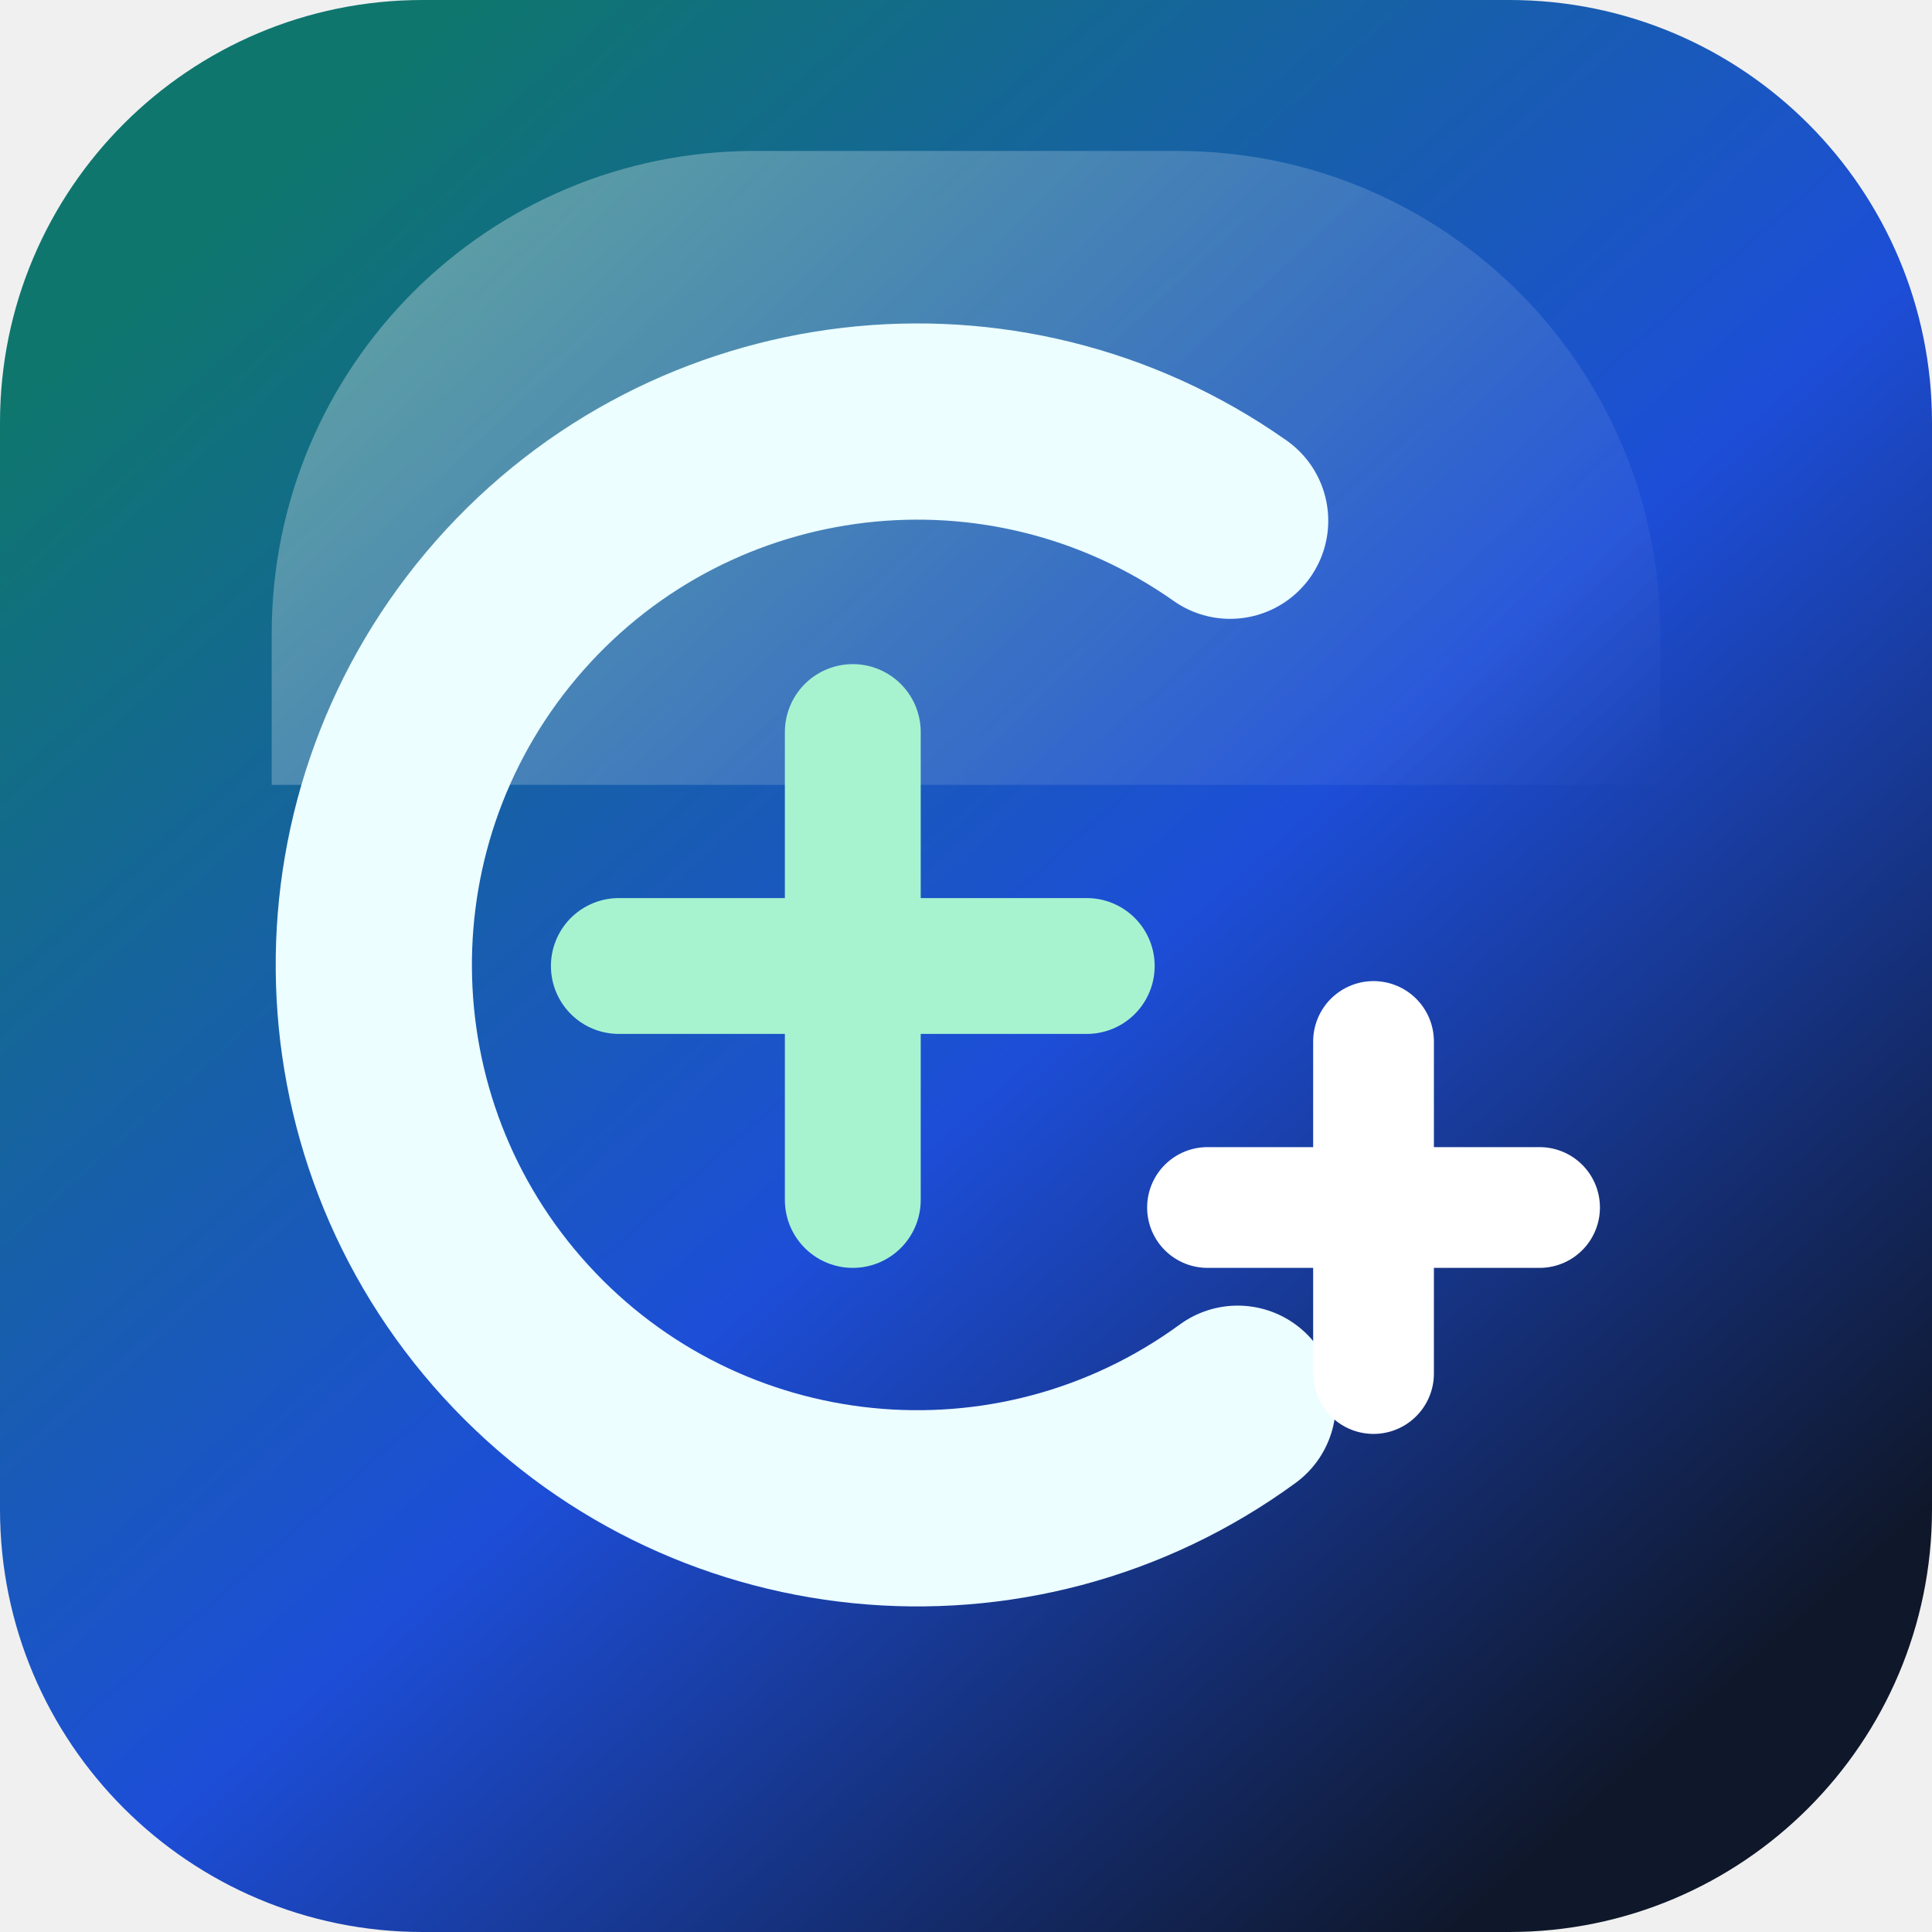
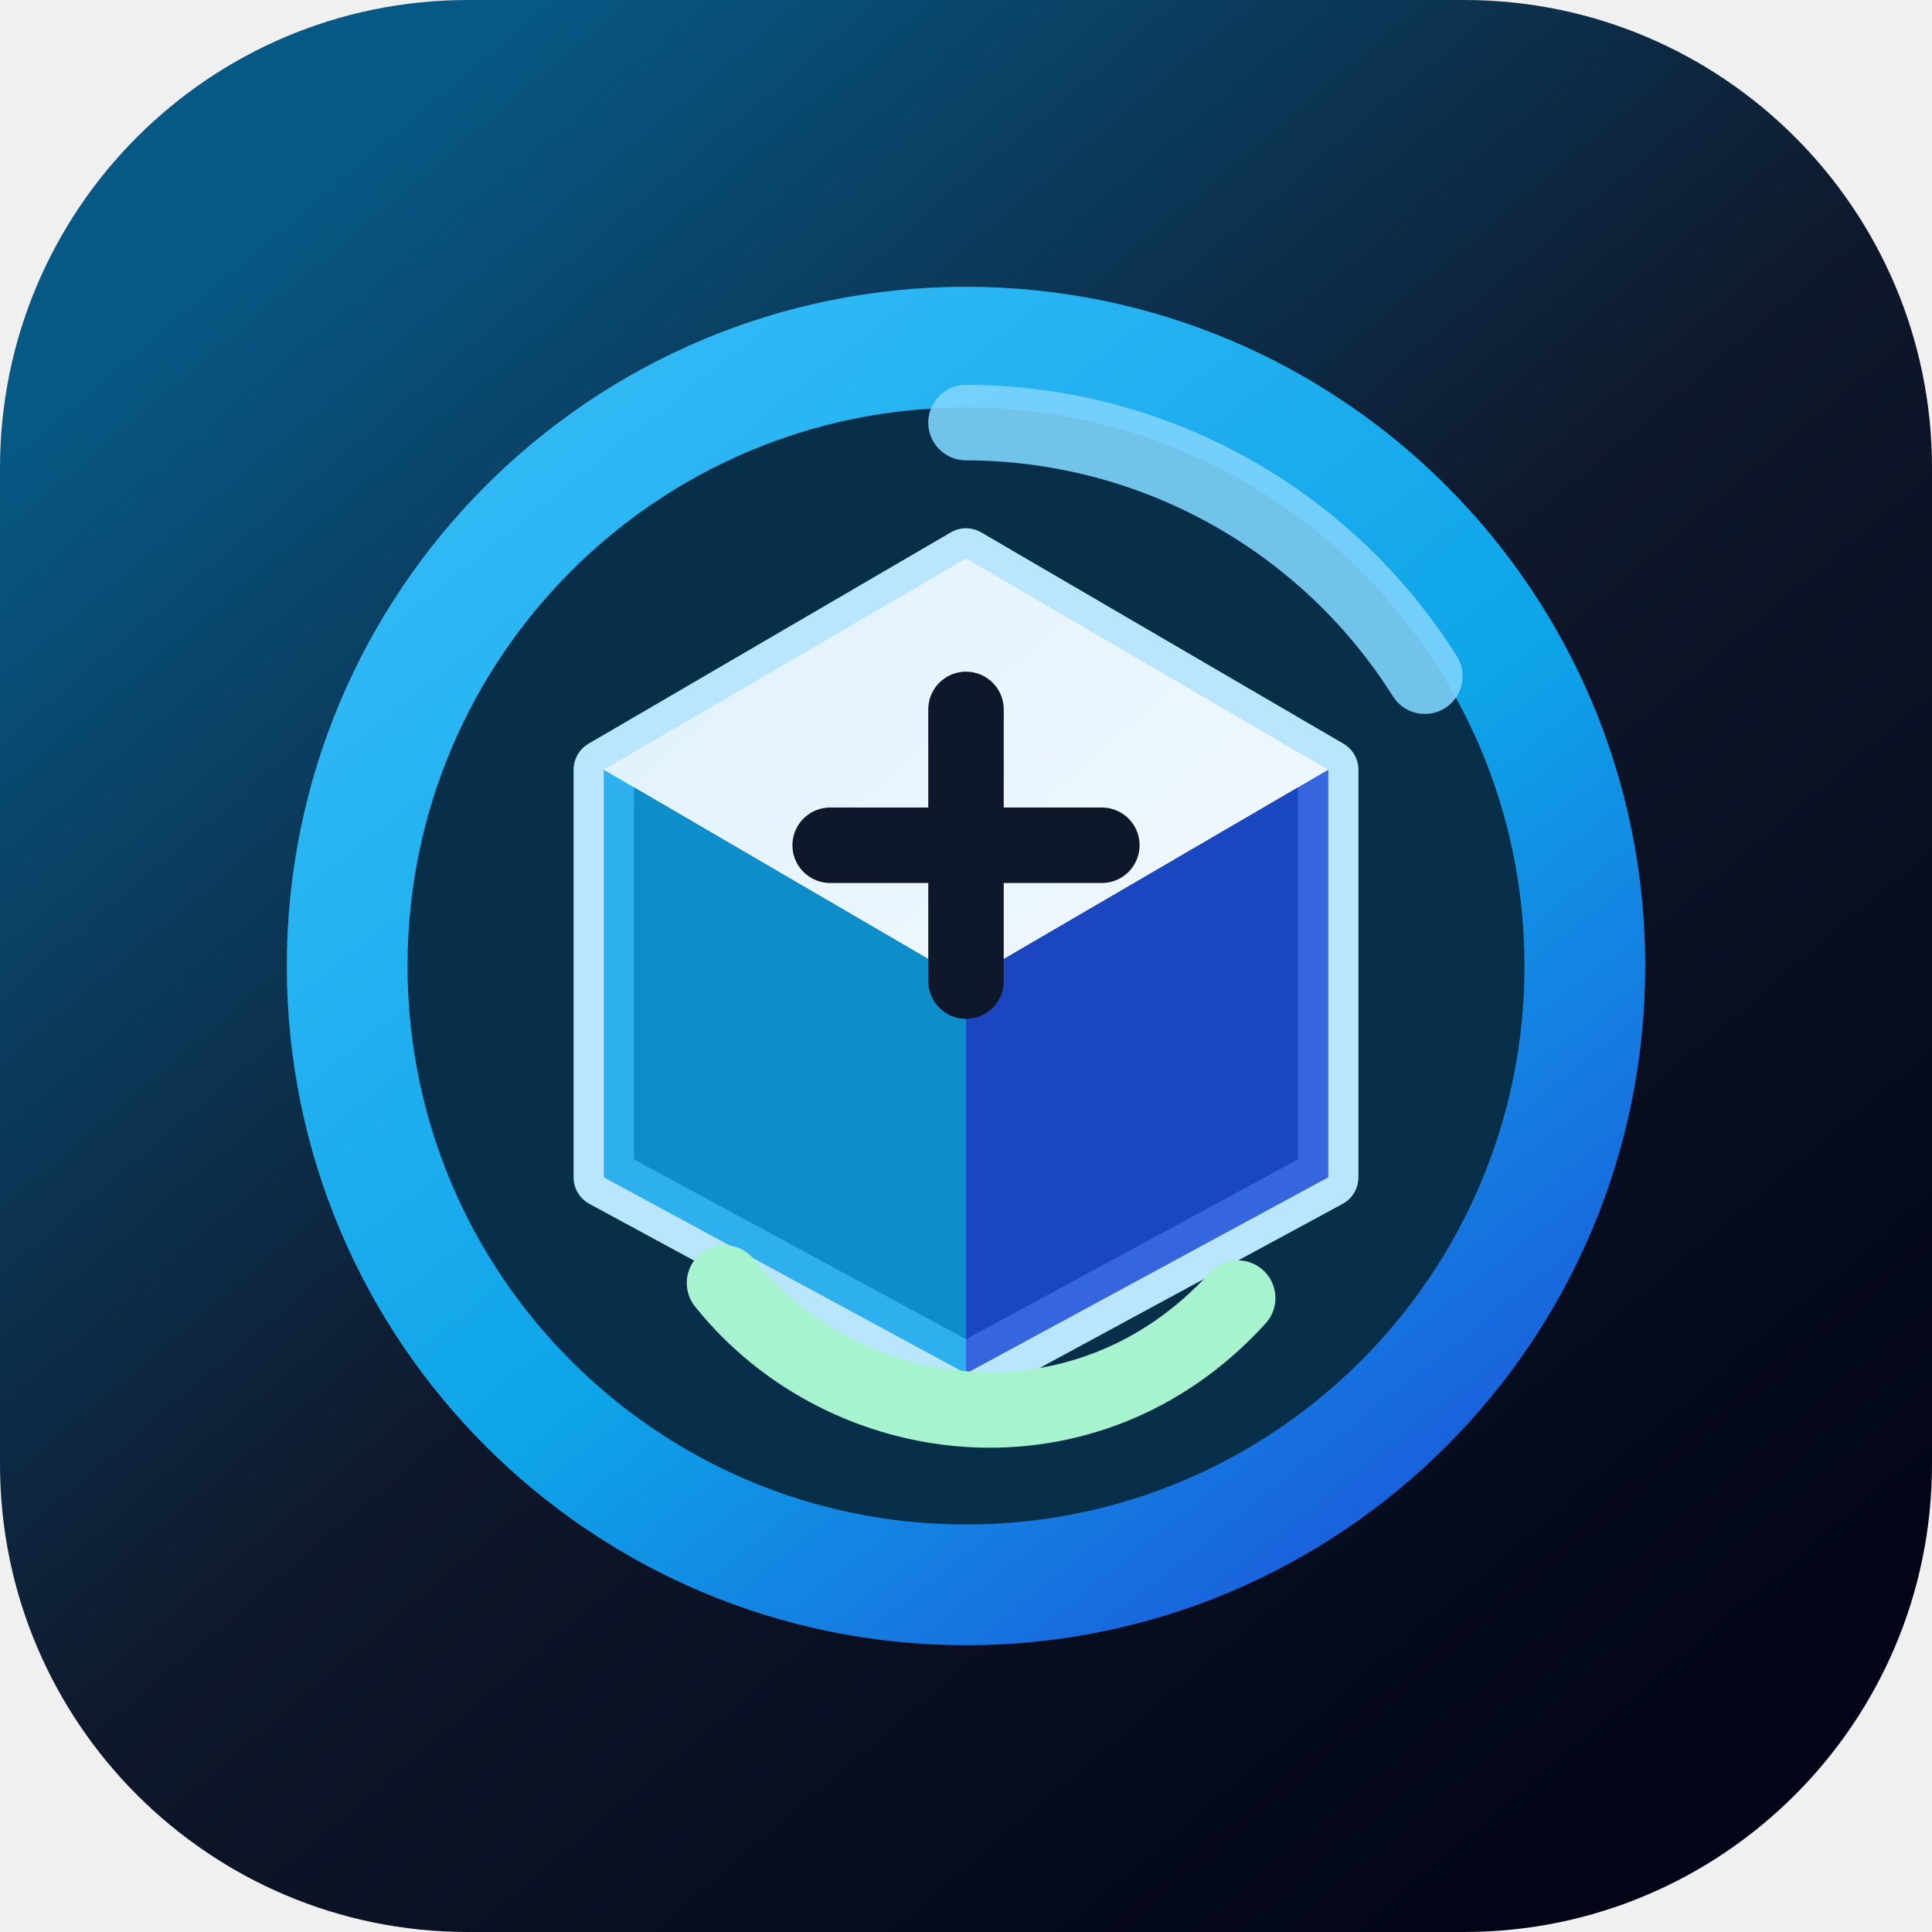
<svg xmlns="http://www.w3.org/2000/svg" viewBox="0 0 128 128" role="img" aria-labelledby="title desc">
  <defs>
-     <linearGradient id="bg" x1="18" y1="12" x2="110" y2="116" gradientUnits="userSpaceOnUse">
-       <stop stop-color="#0f766e" />
-       <stop offset="0.55" stop-color="#1d4ed8" />
-       <stop offset="1" stop-color="#0f172a" />
+     <linearGradient id="bg" x1="20" y1="12" x2="108" y2="116" gradientUnits="userSpaceOnUse">
+       <stop stop-color="#075985" />
+       <stop offset="0.52" stop-color="#0f172a" />
+       <stop offset="1" stop-color="#020617" />
    </linearGradient>
-     <linearGradient id="shine" x1="22" y1="14" x2="84" y2="78" gradientUnits="userSpaceOnUse">
-       <stop stop-color="#ffffff" stop-opacity="0.34" />
-       <stop offset="1" stop-color="#ffffff" stop-opacity="0" />
+     <linearGradient id="ring" x1="30" y1="20" x2="100" y2="108" gradientUnits="userSpaceOnUse">
+       <stop stop-color="#38bdf8" />
+       <stop offset="0.55" stop-color="#0ea5e9" />
+       <stop offset="1" stop-color="#1d4ed8" />
+     </linearGradient>
+     <linearGradient id="face" x1="44" y1="38" x2="86" y2="86" gradientUnits="userSpaceOnUse">
+       <stop stop-color="#e0f2fe" />
+       <stop offset="1" stop-color="#f8fafc" />
    </linearGradient>
  </defs>
-   <rect width="128" height="128" rx="28" fill="url(#bg)" />
-   <path d="M18 42c0-17.7 14.3-32 32-32h28c17.7 0 32 14.3 32 32v10H18V42Z" fill="url(#shine)" />
-   <path d="M81.5 34.5A36 36 0 1 0 82 93" fill="none" stroke="#ecfeff" stroke-width="13" stroke-linecap="round" />
-   <path d="M41 64h31M56.5 48.5v31" stroke="#a7f3d0" stroke-width="9" stroke-linecap="round" />
-   <path d="M80 80h22M91 69v22" stroke="#ffffff" stroke-width="8" stroke-linecap="round" />
+   <rect width="128" height="128" rx="31" fill="url(#bg)" />
+   <circle cx="64" cy="64" r="41" fill="#082f49" stroke="url(#ring)" stroke-width="8" />
+   <path d="M64 28a36 36 0 0 1 30.4 16.8" fill="none" stroke="#7dd3fc" stroke-width="5" stroke-linecap="round" opacity="0.9" />
+   <path d="M64 37 88 51v27L64 91 40 78V51l24-14Z" fill="rgba(15,23,42,0.55)" stroke="#bae6fd" stroke-width="4" stroke-linejoin="round" />
+   <path d="m64 37 24 14-24 14-24-14 24-14Z" fill="url(#face)" />
+   <path d="M40 51 64 65v26L40 78V51Z" fill="#0ea5e9" opacity="0.82" />
+   <path d="M88 51 64 65v26l24-13V51Z" fill="#1d4ed8" opacity="0.84" />
+   <path d="M55 56h18M64 47v18" stroke="#0f172a" stroke-width="5" stroke-linecap="round" />
+   <path d="M48 85c8 10 24 12 34 1" fill="none" stroke="#a7f3d0" stroke-width="5" stroke-linecap="round" />
</svg>
